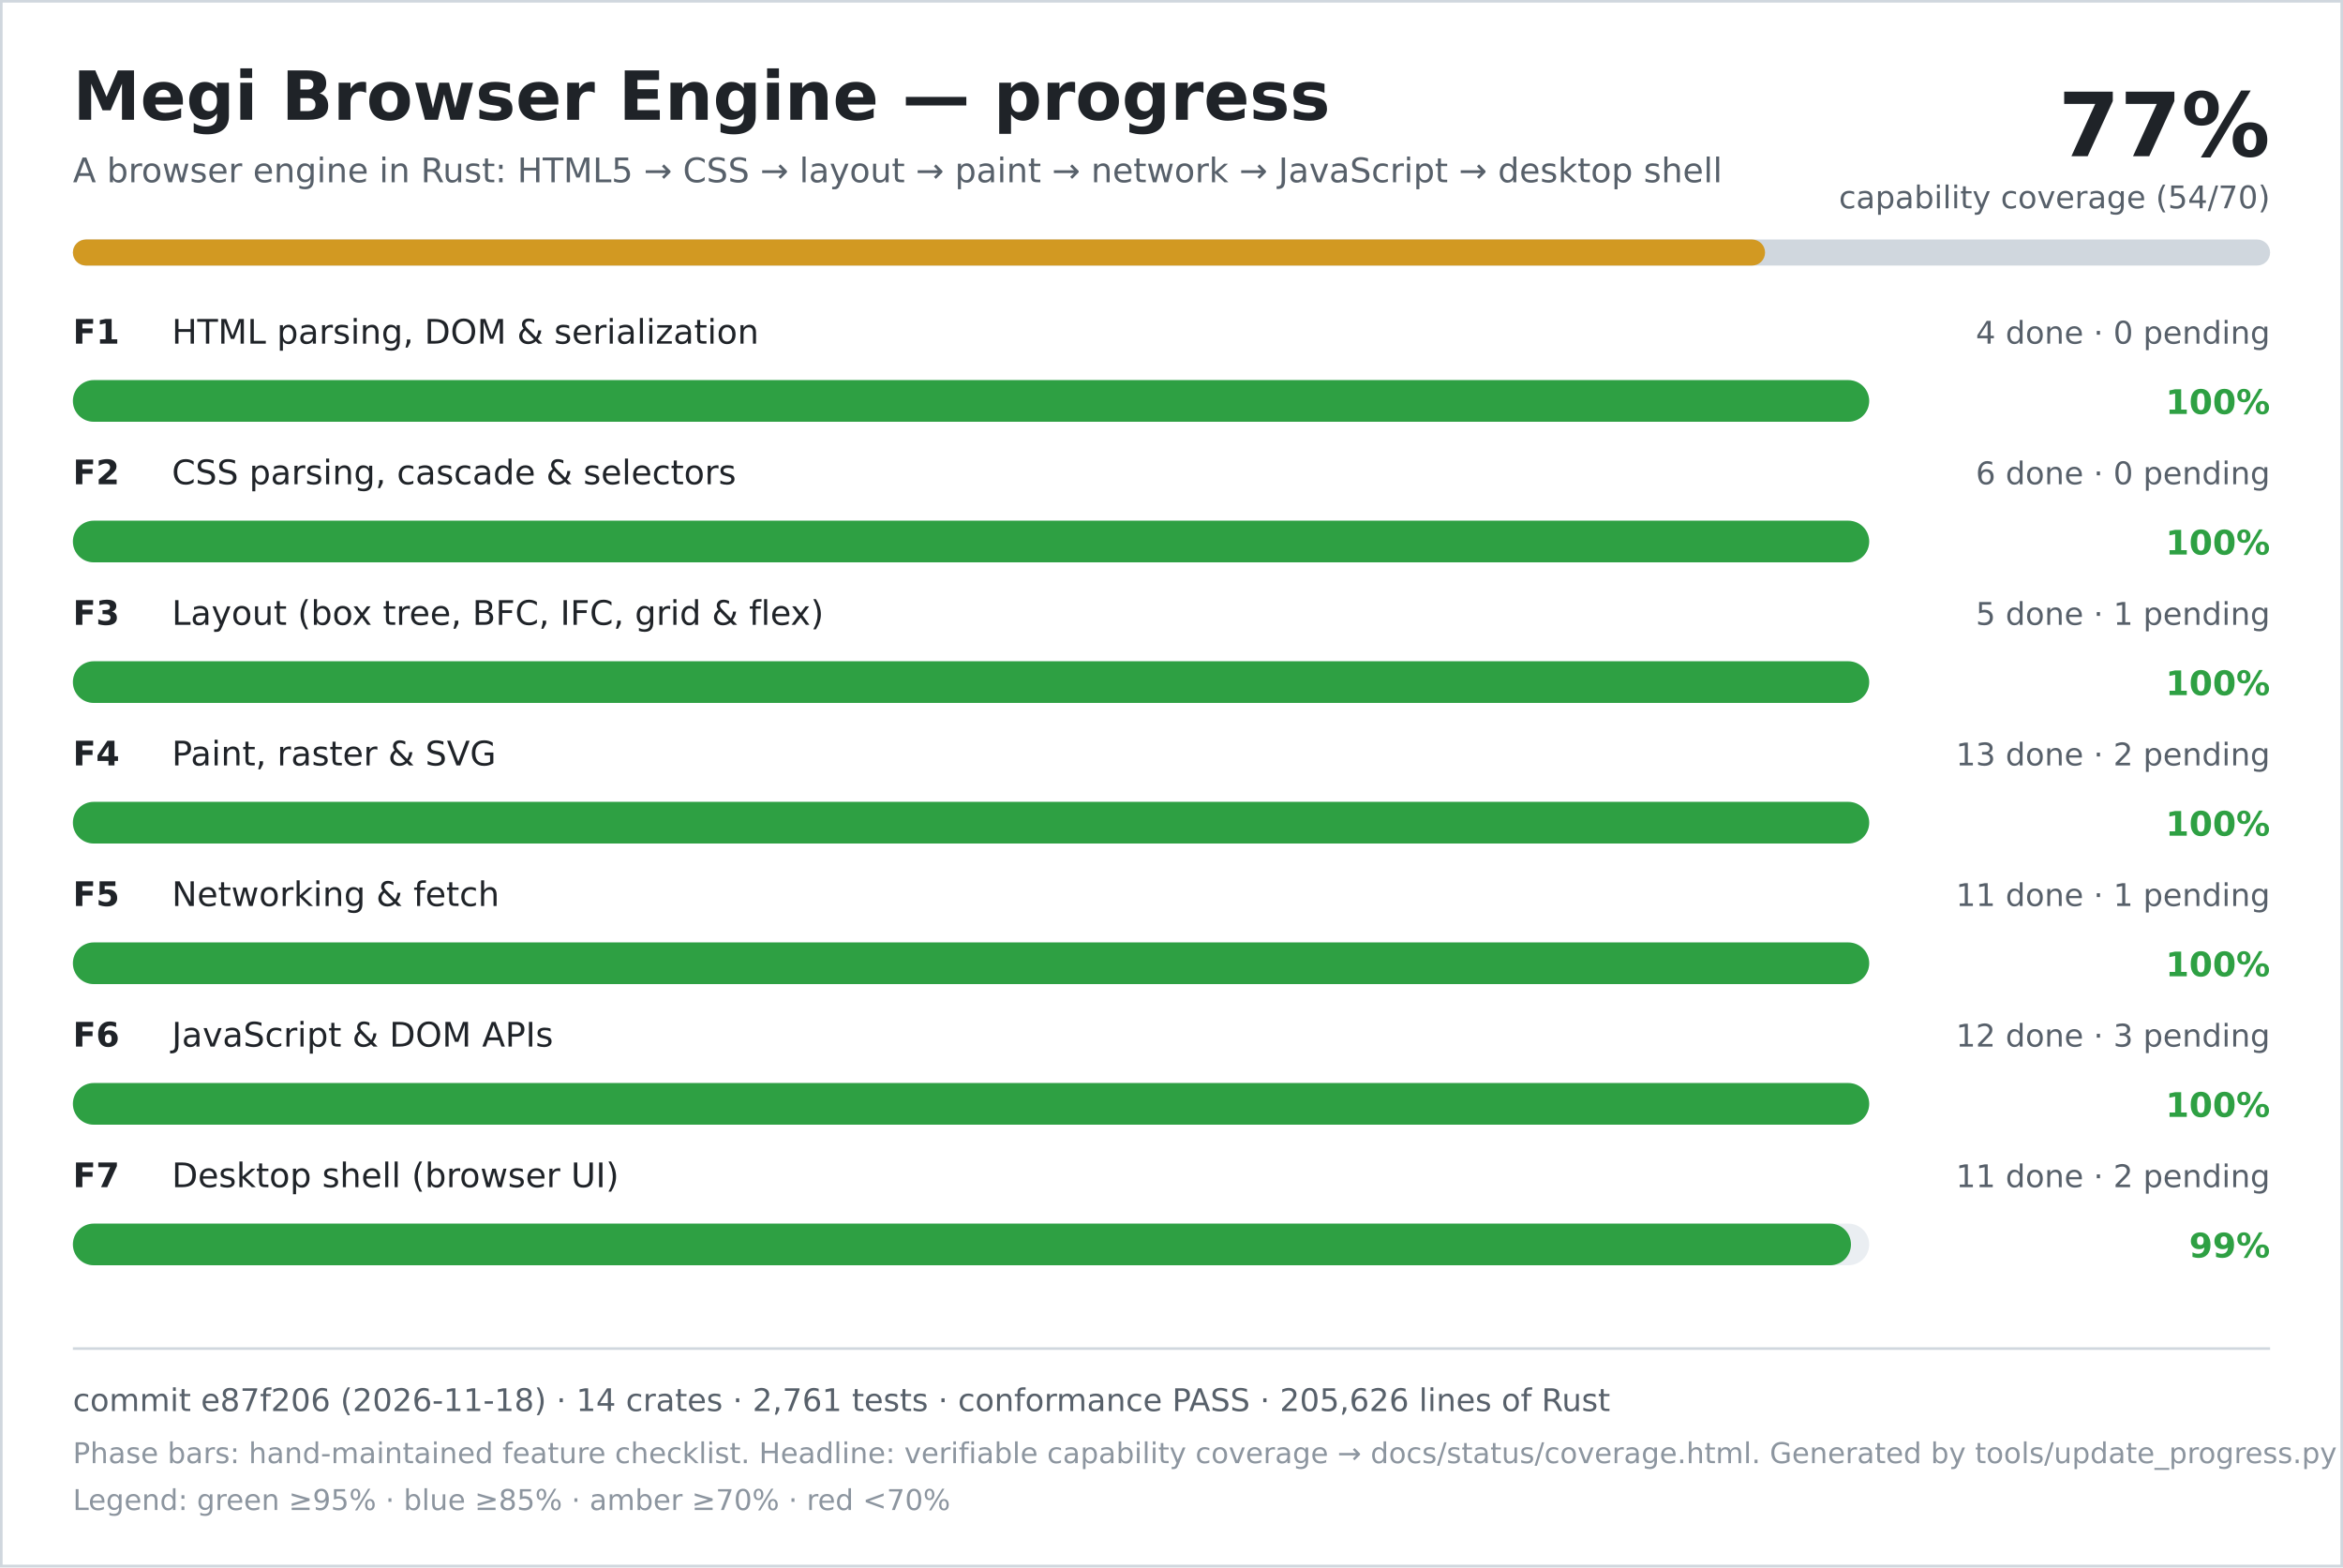
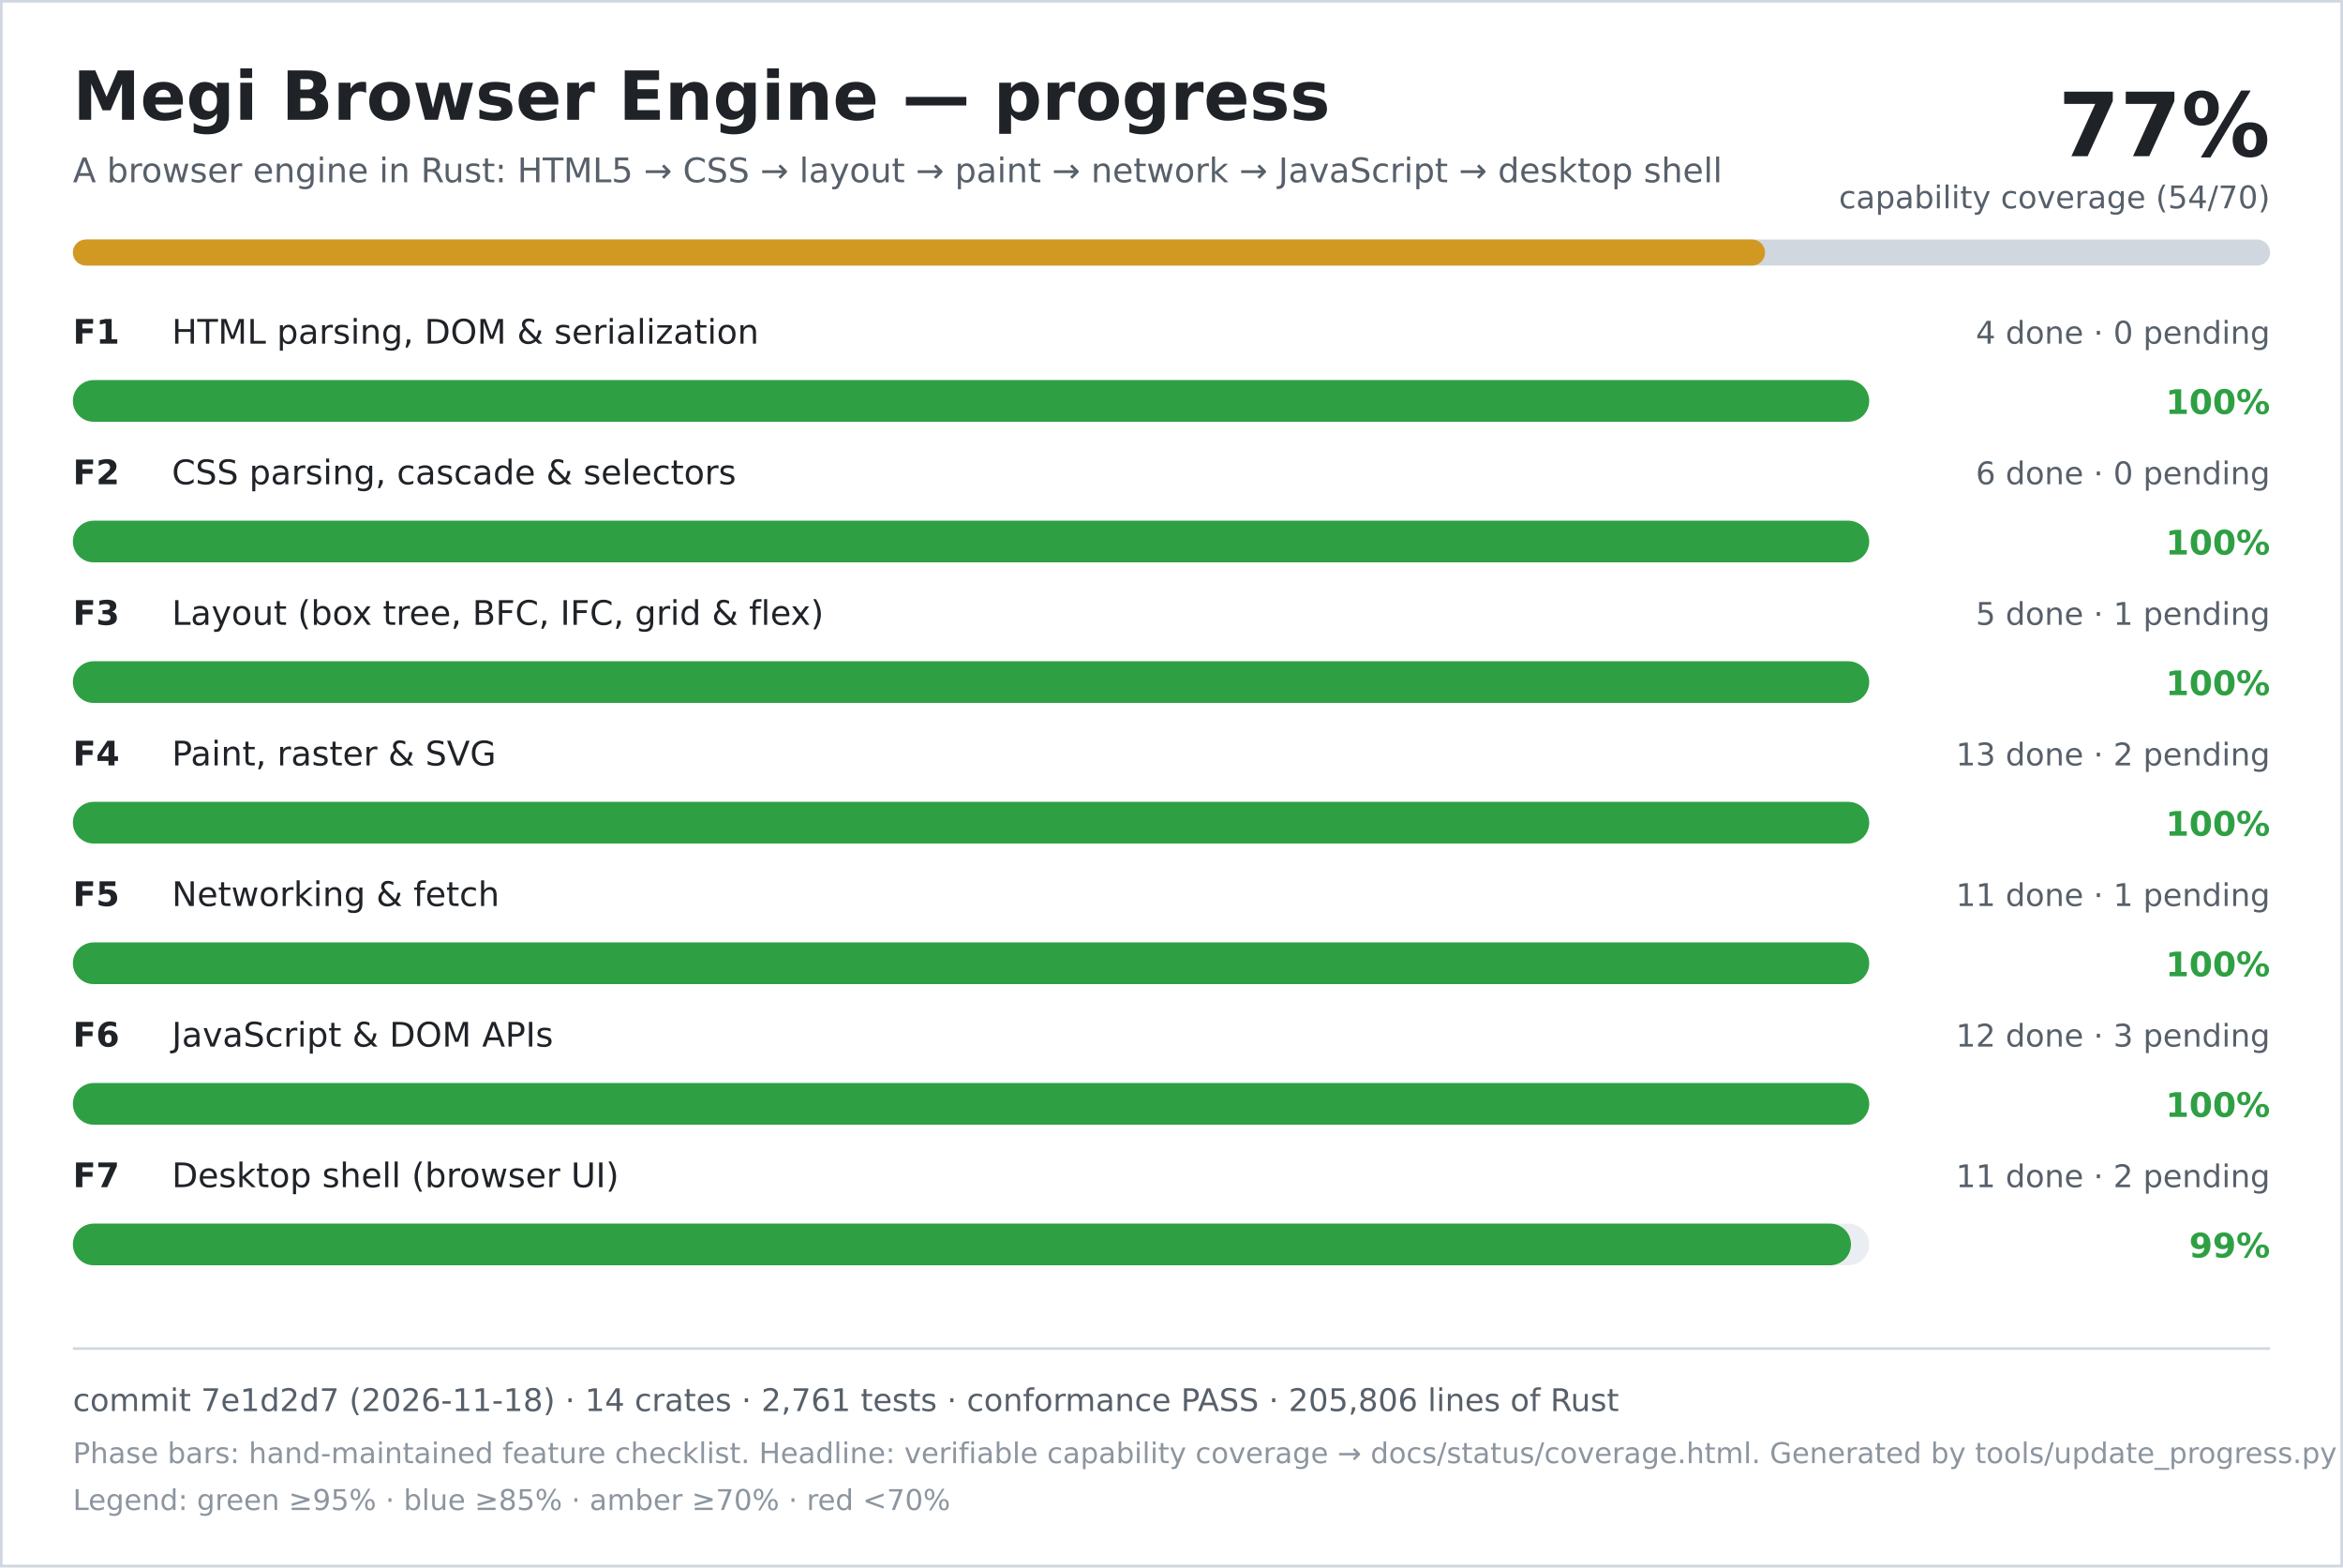
<svg xmlns="http://www.w3.org/2000/svg" width="900" height="602" viewBox="0 0 900 602" role="img" aria-labelledby="title desc">
  <rect width="900" height="602" fill="#ffffff" />
  <rect x="0.5" y="0.5" width="899" height="601" fill="none" stroke="#d0d7de" />
  <text x="28" y="46" font-family="DejaVu Sans, Verdana, sans-serif" font-size="26" font-weight="700" fill="#1f2328">Megi Browser Engine — progress</text>
  <text x="28" y="70" font-family="DejaVu Sans, Verdana, sans-serif" font-size="13" fill="#57606a">A browser engine in Rust: HTML5 → CSS → layout → paint → network → JavaScript → desktop shell</text>
  <text x="872" y="60" text-anchor="end" font-family="DejaVu Sans, Verdana, sans-serif" font-size="34" font-weight="700" fill="#1f2328">77%</text>
  <text x="872" y="80" text-anchor="end" font-family="DejaVu Sans, Verdana, sans-serif" font-size="12" fill="#57606a">capability coverage (54/70)</text>
  <rect x="28" y="92" width="844" height="10" rx="5" fill="#d0d7de" />
  <rect x="28" y="92" width="650" height="10" rx="5" fill="#d29922" />
  <text x="28" y="132" font-family="DejaVu Sans, Verdana, sans-serif" font-size="13" font-weight="700" fill="#1f2328">F1</text>
  <text x="66" y="132" font-family="DejaVu Sans, Verdana, sans-serif" font-size="13" fill="#1f2328">HTML parsing, DOM &amp; serialization</text>
  <text x="872" y="132" text-anchor="end" font-family="DejaVu Sans, Verdana, sans-serif" font-size="12" fill="#57606a">4 done · 0 pending</text>
  <rect x="28" y="146" width="690" height="16" rx="8" fill="#eaeef2" />
  <rect x="28" y="146" width="690" height="16" rx="8" fill="#2ea043" />
  <text x="872" y="159" text-anchor="end" font-family="DejaVu Sans, Verdana, sans-serif" font-size="13" font-weight="700" fill="#2ea043">100%</text>
  <text x="28" y="186" font-family="DejaVu Sans, Verdana, sans-serif" font-size="13" font-weight="700" fill="#1f2328">F2</text>
  <text x="66" y="186" font-family="DejaVu Sans, Verdana, sans-serif" font-size="13" fill="#1f2328">CSS parsing, cascade &amp; selectors</text>
  <text x="872" y="186" text-anchor="end" font-family="DejaVu Sans, Verdana, sans-serif" font-size="12" fill="#57606a">6 done · 0 pending</text>
  <rect x="28" y="200" width="690" height="16" rx="8" fill="#eaeef2" />
  <rect x="28" y="200" width="690" height="16" rx="8" fill="#2ea043" />
  <text x="872" y="213" text-anchor="end" font-family="DejaVu Sans, Verdana, sans-serif" font-size="13" font-weight="700" fill="#2ea043">100%</text>
  <text x="28" y="240" font-family="DejaVu Sans, Verdana, sans-serif" font-size="13" font-weight="700" fill="#1f2328">F3</text>
  <text x="66" y="240" font-family="DejaVu Sans, Verdana, sans-serif" font-size="13" fill="#1f2328">Layout (box tree, BFC, IFC, grid &amp; flex)</text>
  <text x="872" y="240" text-anchor="end" font-family="DejaVu Sans, Verdana, sans-serif" font-size="12" fill="#57606a">5 done · 1 pending</text>
  <rect x="28" y="254" width="690" height="16" rx="8" fill="#eaeef2" />
  <rect x="28" y="254" width="690" height="16" rx="8" fill="#2ea043" />
  <text x="872" y="267" text-anchor="end" font-family="DejaVu Sans, Verdana, sans-serif" font-size="13" font-weight="700" fill="#2ea043">100%</text>
  <text x="28" y="294" font-family="DejaVu Sans, Verdana, sans-serif" font-size="13" font-weight="700" fill="#1f2328">F4</text>
  <text x="66" y="294" font-family="DejaVu Sans, Verdana, sans-serif" font-size="13" fill="#1f2328">Paint, raster &amp; SVG</text>
  <text x="872" y="294" text-anchor="end" font-family="DejaVu Sans, Verdana, sans-serif" font-size="12" fill="#57606a">13 done · 2 pending</text>
  <rect x="28" y="308" width="690" height="16" rx="8" fill="#eaeef2" />
  <rect x="28" y="308" width="690" height="16" rx="8" fill="#2ea043" />
  <text x="872" y="321" text-anchor="end" font-family="DejaVu Sans, Verdana, sans-serif" font-size="13" font-weight="700" fill="#2ea043">100%</text>
  <text x="28" y="348" font-family="DejaVu Sans, Verdana, sans-serif" font-size="13" font-weight="700" fill="#1f2328">F5</text>
  <text x="66" y="348" font-family="DejaVu Sans, Verdana, sans-serif" font-size="13" fill="#1f2328">Networking &amp; fetch</text>
  <text x="872" y="348" text-anchor="end" font-family="DejaVu Sans, Verdana, sans-serif" font-size="12" fill="#57606a">11 done · 1 pending</text>
  <rect x="28" y="362" width="690" height="16" rx="8" fill="#eaeef2" />
  <rect x="28" y="362" width="690" height="16" rx="8" fill="#2ea043" />
  <text x="872" y="375" text-anchor="end" font-family="DejaVu Sans, Verdana, sans-serif" font-size="13" font-weight="700" fill="#2ea043">100%</text>
  <text x="28" y="402" font-family="DejaVu Sans, Verdana, sans-serif" font-size="13" font-weight="700" fill="#1f2328">F6</text>
  <text x="66" y="402" font-family="DejaVu Sans, Verdana, sans-serif" font-size="13" fill="#1f2328">JavaScript &amp; DOM APIs</text>
  <text x="872" y="402" text-anchor="end" font-family="DejaVu Sans, Verdana, sans-serif" font-size="12" fill="#57606a">12 done · 3 pending</text>
  <rect x="28" y="416" width="690" height="16" rx="8" fill="#eaeef2" />
  <rect x="28" y="416" width="690" height="16" rx="8" fill="#2ea043" />
  <text x="872" y="429" text-anchor="end" font-family="DejaVu Sans, Verdana, sans-serif" font-size="13" font-weight="700" fill="#2ea043">100%</text>
  <text x="28" y="456" font-family="DejaVu Sans, Verdana, sans-serif" font-size="13" font-weight="700" fill="#1f2328">F7</text>
  <text x="66" y="456" font-family="DejaVu Sans, Verdana, sans-serif" font-size="13" fill="#1f2328">Desktop shell (browser UI)</text>
  <text x="872" y="456" text-anchor="end" font-family="DejaVu Sans, Verdana, sans-serif" font-size="12" fill="#57606a">11 done · 2 pending</text>
  <rect x="28" y="470" width="690" height="16" rx="8" fill="#eaeef2" />
  <rect x="28" y="470" width="683" height="16" rx="8" fill="#2ea043" />
  <text x="872" y="483" text-anchor="end" font-family="DejaVu Sans, Verdana, sans-serif" font-size="13" font-weight="700" fill="#2ea043">99%</text>
  <line x1="28" y1="518" x2="872" y2="518" stroke="#d0d7de" />
-   <text x="28" y="542" font-family="DejaVu Sans, Verdana, sans-serif" font-size="12" fill="#57606a">commit e87f206 (2026-11-18) · 14 crates · 2,761 tests · conformance PASS · 205,626 lines of Rust</text>
+   <text x="28" y="542" font-family="DejaVu Sans, Verdana, sans-serif" font-size="12" fill="#57606a">commit 7e1d2d7 (2026-11-18) · 14 crates · 2,761 tests · conformance PASS · 205,806 lines of Rust</text>
  <text x="28" y="562" font-family="DejaVu Sans, Verdana, sans-serif" font-size="11" fill="#8c959f">Phase bars: hand-maintained feature checklist. Headline: verifiable capability coverage → docs/status/coverage.html. Generated by tools/update_progress.py — do not edit.</text>
  <text x="28" y="580" font-family="DejaVu Sans, Verdana, sans-serif" font-size="11" fill="#8c959f">Legend: green ≥95% · blue ≥85% · amber ≥70% · red &lt;70%</text>
</svg>
